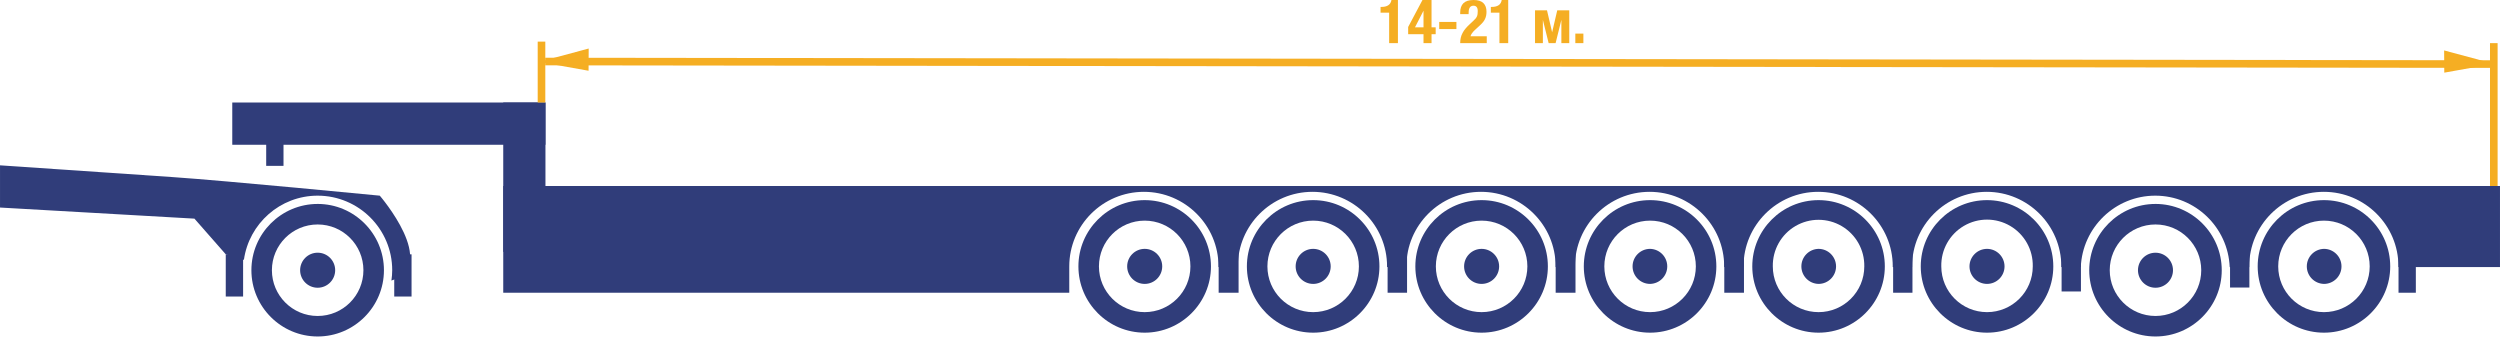
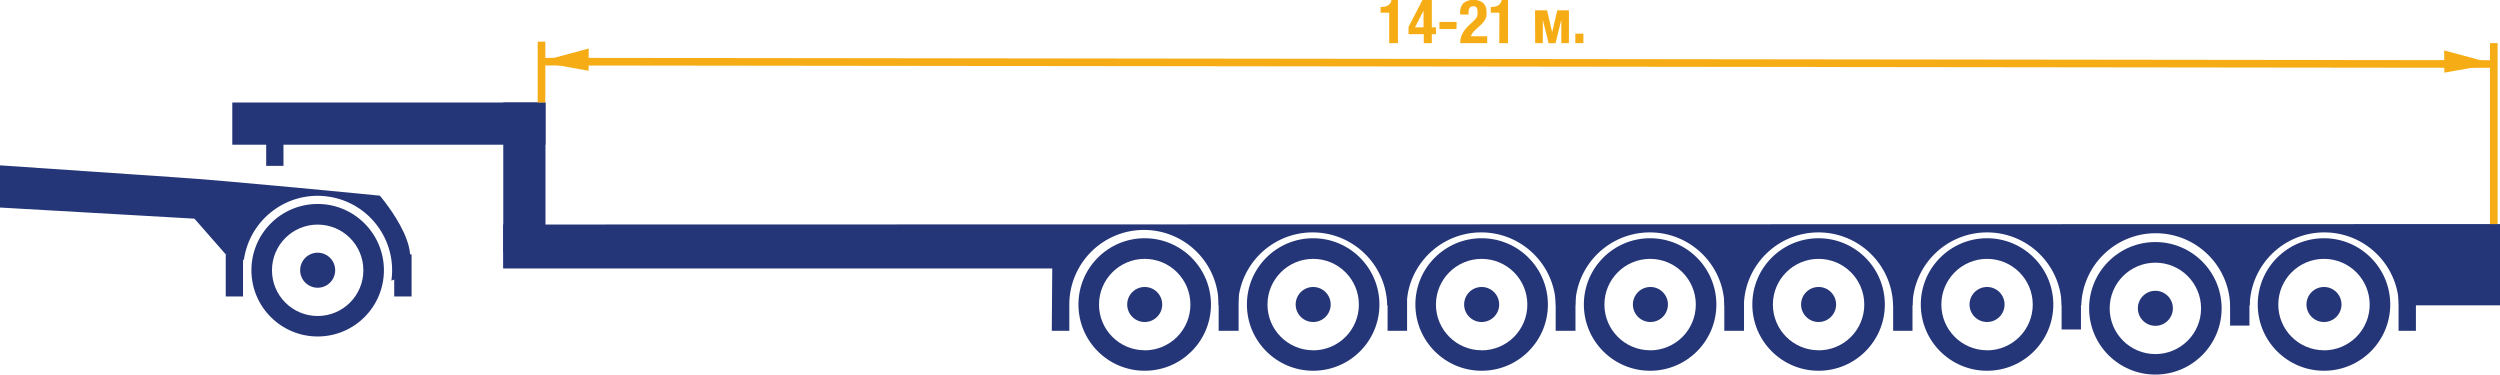
- <svg xmlns="http://www.w3.org/2000/svg" viewBox="0 0 328.248 44.18" height="58.906" width="437.664">
-   <path d="M71.617 33.07h-5.543V13.461h5.543zm0 0" fill="#303d7a" />
-   <path d="M71.617 19.008H30.496V13.46h41.121zm0 0" fill="#303d7a" />
-   <path d="M37.223 21.777h-2.274v-5.543h2.274zm267.914 19.207a6.007 6.007 0 1 1 0-12.015 6.007 6.007 0 0 1 6.004 6.008 6.007 6.007 0 0 1-6.004 6.007m0-14.707c-4.801 0-8.703 3.903-8.703 8.7 0 4.796 3.902 8.703 8.703 8.703 4.793 0 8.699-3.907 8.699-8.703 0-4.797-3.902-8.7-8.7-8.7" fill="#303d7a" />
-   <path d="M306.89 34.977a1.75 1.75 0 0 1-1.753 1.753 1.755 1.755 0 1 1 0-3.507c.968 0 1.754.785 1.754 1.754" fill="#303d7a" />
-   <path d="M305.137 37.277a2.301 2.301 0 0 1-.001-4.601 2.301 2.301 0 0 1 0 4.602m-22.12 4.21a6.01 6.01 0 0 1-6.008-6.008 6.01 6.01 0 0 1 6.008-6.007 6.01 6.01 0 0 1 6.007 6.007 6.01 6.01 0 0 1-6.007 6.008m0-14.71c-4.797 0-8.7 3.906-8.7 8.702 0 4.797 3.903 8.7 8.7 8.7 4.796 0 8.699-3.903 8.699-8.7 0-4.796-3.903-8.703-8.7-8.703" fill="#303d7a" />
-   <path d="M284.77 35.48a1.754 1.754 0 1 1-3.508 0 1.754 1.754 0 0 1 3.507 0" fill="#303d7a" />
-   <path d="M283.016 37.781a2.304 2.304 0 0 1-2.301-2.3 2.299 2.299 0 0 1 4.598 0c0 1.265-1.028 2.3-2.297 2.3m-22.122 3.203a6.007 6.007 0 0 1-6.003-6.007 6.007 6.007 0 1 1 12.011 0 6.007 6.007 0 0 1-6.008 6.007m0-14.707c-4.796 0-8.699 3.903-8.699 8.7 0 4.796 3.903 8.703 8.7 8.703 4.796 0 8.703-3.907 8.703-8.703 0-4.797-3.907-8.7-8.704-8.7" fill="#303d7a" />
-   <path d="M262.648 34.977a1.75 1.75 0 0 1-1.754 1.753 1.754 1.754 0 1 1 1.754-1.754" fill="#303d7a" />
-   <path d="M260.894 37.277a2.305 2.305 0 0 1-2.3-2.3 2.307 2.307 0 0 1 2.3-2.301 2.304 2.304 0 0 1 2.301 2.3 2.302 2.302 0 0 1-2.3 2.301m-9.79 1.157h-2.539V32.89h2.54zm-12.332 2.55a6.007 6.007 0 0 1-6.004-6.007 6.007 6.007 0 1 1 12.012 0 6.007 6.007 0 0 1-6.008 6.007m0-14.707c-4.796 0-8.699 3.903-8.699 8.7 0 4.796 3.903 8.703 8.7 8.703 4.796 0 8.703-3.907 8.703-8.703 0-4.797-3.903-8.7-8.704-8.7" fill="#303d7a" />
-   <path d="M240.531 34.977c0 .972-.785 1.753-1.758 1.753a1.754 1.754 0 1 1 0-3.507c.973 0 1.758.785 1.758 1.754" fill="#303d7a" />
-   <path d="M238.773 37.277a2.301 2.301 0 0 1 0-4.601 2.304 2.304 0 0 1 2.301 2.3 2.302 2.302 0 0 1-2.3 2.301m-44.239 3.707a6.01 6.01 0 0 1-6.008-6.007 6.01 6.01 0 0 1 6.008-6.008 6.01 6.01 0 0 1 6.008 6.008 6.01 6.01 0 0 1-6.008 6.007m0-14.707c-4.797 0-8.7 3.903-8.7 8.7 0 4.796 3.903 8.703 8.7 8.703 4.797 0 8.7-3.907 8.7-8.703 0-4.797-3.903-8.7-8.7-8.7" fill="#303d7a" />
-   <path d="M196.293 34.977c0 .972-.79 1.753-1.758 1.753a1.754 1.754 0 1 1 0-3.508c.969 0 1.758.786 1.758 1.755" fill="#303d7a" />
-   <path d="M194.535 37.277a2.3 2.3 0 1 1 0-4.6 2.3 2.3 0 0 1 0 4.6m34.449 1.157h-2.586V32.89h2.586zm-12.328 2.55a6.01 6.01 0 0 1-6.008-6.007 6.01 6.01 0 0 1 6.008-6.008 6.01 6.01 0 0 1 6.008 6.008 6.01 6.01 0 0 1-6.008 6.007m0-14.707c-4.8 0-8.703 3.903-8.703 8.7 0 4.796 3.902 8.703 8.703 8.703 4.797 0 8.7-3.907 8.7-8.703 0-4.797-3.903-8.7-8.7-8.7" fill="#303d7a" />
-   <path d="M218.41 34.977a1.75 1.75 0 0 1-1.754 1.753 1.755 1.755 0 1 1 0-3.507c.969 0 1.754.785 1.754 1.754" fill="#303d7a" />
-   <path d="M216.656 37.277a2.3 2.3 0 0 1 0-4.601 2.301 2.301 0 0 1 0 4.601m-9.793 1.157h-2.605V32.89h2.605zm-22.117 0h-2.555V32.89h2.555zm-12.328 2.55a6.007 6.007 0 1 1 0-12.015 6.007 6.007 0 0 1 6.004 6.008 6.007 6.007 0 0 1-6.004 6.007m0-14.707c-4.8 0-8.703 3.903-8.703 8.7 0 4.796 3.902 8.703 8.703 8.703 4.797 0 8.7-3.907 8.7-8.703 0-4.797-3.903-8.7-8.7-8.7" fill="#303d7a" />
-   <path d="M174.172 34.977c0 .972-.79 1.753-1.758 1.753a1.754 1.754 0 1 1 0-3.508c.969 0 1.758.786 1.758 1.755" fill="#303d7a" />
-   <path d="M172.418 37.277a2.3 2.3 0 0 1 0-4.601 2.301 2.301 0 0 1 0 4.602m-9.793 1.156h-2.617V32.89h2.617zm-12.328 2.55a6.007 6.007 0 1 1 0-12.015 6.007 6.007 0 0 1 6.004 6.008 6.007 6.007 0 0 1-6.004 6.007m0-14.707c-4.8 0-8.703 3.903-8.703 8.7 0 4.796 3.902 8.703 8.703 8.703 4.797 0 8.7-3.907 8.7-8.703-.001-4.797-3.903-8.7-8.7-8.7" fill="#303d7a" />
-   <path d="M152.05 34.977a1.75 1.75 0 0 1-1.753 1.753 1.755 1.755 0 1 1 0-3.507c.969 0 1.754.785 1.754 1.754" fill="#303d7a" />
-   <path d="M150.297 37.277a2.3 2.3 0 0 1 0-4.601 2.301 2.301 0 0 1 0 4.602" fill="#303d7a" />
-   <path d="M66.074 24.422v14.012h74.32V35.07h.004c0-.03-.004-.062-.004-.094 0-5.398 4.395-9.789 9.797-9.789 5.403 0 9.797 4.391 9.797 9.79 0 .03-.008.061-.008.093h2.551c0-.03-.004-.062-.004-.094 0-5.398 4.395-9.789 9.797-9.789 5.402 0 9.797 4.391 9.797 9.79 0 .03-.008.061-.008.093h2.55c0-.03-.003-.062-.003-.094 0-5.398 4.394-9.789 9.796-9.789 5.403 0 9.797 4.391 9.797 9.79 0 .03-.004.061-.008.093h2.551c0-.03-.004-.062-.004-.094 0-5.398 4.395-9.789 9.797-9.789 5.398 0 9.797 4.391 9.797 9.79 0 .03-.004.061-.008.093h2.55c0-.03-.003-.062-.003-.094 0-5.398 4.394-9.789 9.796-9.789 5.403 0 9.797 4.391 9.797 9.79 0 .03-.004.061-.008.093h2.551c0-.03-.004-.062-.004-.094 0-5.398 4.395-9.789 9.797-9.789 5.402 0 9.797 4.391 9.797 9.79 0 .03-.004.061-.008.093h2.566c.22-5.21 4.516-9.379 9.778-9.379 5.261 0 9.558 4.168 9.773 9.38h2.566c0-.032-.004-.063-.004-.095 0-5.398 4.395-9.789 9.797-9.789 5.403 0 9.797 4.391 9.797 9.79 0 .03-.004.061-.004.093h13.336V24.422zM54.035 38.934h-2.273V33.39h2.273zm0 0" fill="#303d7a" />
-   <path d="M49.863 25.691s-20.16-1.96-27.277-2.445C16.94 22.863 0 21.707 0 21.707v5.543l25.527 1.457 4.114 4.684s.918.296 2.382.726c.668-4.754 4.75-8.426 9.684-8.426 5.398 0 9.789 4.391 9.789 9.79 0 .464-.043.914-.105 1.359 6.324-2.047-1.528-11.149-1.528-11.149" fill="#303d7a" />
-   <path d="M41.707 41.488a6.01 6.01 0 0 1-6.008-6.008 6.01 6.01 0 0 1 6.008-6.007 6.01 6.01 0 0 1 6.008 6.007 6.01 6.01 0 0 1-6.008 6.008m0-14.71c-4.797 0-8.7 3.906-8.7 8.702 0 4.797 3.903 8.7 8.7 8.7 4.797 0 8.703-3.903 8.703-8.7 0-4.796-3.906-8.703-8.703-8.703" fill="#303d7a" />
-   <path d="M43.46 35.48a1.754 1.754 0 1 1-3.507 0 1.754 1.754 0 0 1 3.508 0" fill="#303d7a" />
-   <path d="M41.707 37.781a2.301 2.301 0 1 1 2.3-2.301 2.304 2.304 0 0 1-2.3 2.301m-9.789 1.153H29.64V33.39h2.277zm285.282-.5h-2.274V32.89h2.273zm-21.856-.684h-2.54v-5.543h2.54zm-22.117.516h-2.54v-5.543h2.54zm0 0" fill="#303d7a" />
-   <path d="M71.598 13.461h-1V5.465h1zm256.339 10.961h-1V5.664h1zm0 0" fill="#f5ae23" />
-   <path d="M327.437 8.914L71.578 8.578v-1l255.86.336zm0 0" fill="#f5ae23" />
-   <path d="M77.277 9.29l-6.504-1.165 6.52-1.754zm243.657.25l6.503-1.165-6.523-1.754zm-138.54-7.876h-1.128V.91h.105c.383 0 .688-.07.906-.219.223-.14.364-.375.422-.691h.848v5.664h-1.153zm4.496-.226l-1.105 2.152h1.121V1.438zM186.77 0h1.19v3.59h.544v.898h-.543v1.176h-1.055V4.488h-2.015v-.945zm4.457 3.82h-2.258v-.94h2.258zm.496 1.844c0-.254.023-.488.074-.707a2.46 2.46 0 0 1 .234-.621c.102-.2.23-.395.39-.582.157-.191.34-.379.548-.57l.465-.434a2.62 2.62 0 0 0 .308-.312c.078-.094.137-.192.18-.29a1 1 0 0 0 .082-.308 2.86 2.86 0 0 0 .023-.387c0-.469-.187-.703-.562-.703a.576.576 0 0 0-.34.09.559.559 0 0 0-.192.238 1.16 1.16 0 0 0-.09.352 5.14 5.14 0 0 0-.019.422h-1.101v-.215c0-.528.14-.93.421-1.215.286-.281.73-.422 1.336-.422.578 0 1.004.133 1.282.398.277.266.414.649.414 1.145 0 .18-.016.348-.047.508a1.931 1.931 0 0 1-.422.87c-.113.138-.25.278-.41.423l-.64.59a2.504 2.504 0 0 0-.4.453 1.268 1.268 0 0 0-.183.379h2.137v.898zm5.152-4h-1.129V.91h.102c.386 0 .687-.07.91-.219.222-.14.36-.375.418-.691h.851v5.664h-1.152zm4.672-.304h1.574l.672 2.878.672-2.879h1.578v4.305h-1.035V2.606l-.758 3.058h-.914l-.758-3.058v3.058h-1.031zm6.351 4.304h-1.058v-1.25h1.058zm0 0" fill="#f5ae23" />
+ <svg xmlns="http://www.w3.org/2000/svg" viewBox="0 0 328.25 49.18">
+   <defs>
+     <style>.cls-1{fill:#253678}.cls-2{fill:#f6ad15}</style>
+   </defs>
+   <g id="Слой_2" data-name="Слой 2">
+     <g id="Слой_1-2" data-name="Слой 1">
+       <path class="cls-1" d="M66.08 13.46h5.54v19.61h-5.54z" />
+       <path class="cls-1" d="M30.5 13.46h41.12V19H30.5z" />
+       <path class="cls-1" d="M34.95 16.24h2.27v5.54h-2.27zm270.19 15.04a8.7 8.7 0 1 0 8.7 8.7 8.71 8.71 0 0 0-8.7-8.7zm0 14.71a6 6 0 1 1 6-6 6 6 0 0 1-6 6.01z" />
+       <circle class="cls-1" cx="305.14" cy="39.98" r="1.75" />
+       <path class="cls-1" d="M305.14 42.28a2.3 2.3 0 1 1 2.3-2.3 2.3 2.3 0 0 1-2.3 2.3zM283 31.78a8.7 8.7 0 1 0 8.7 8.7 8.71 8.71 0 0 0-8.7-8.7zm0 14.71a6 6 0 1 1 6-6 6 6 0 0 1-6 6z" />
+       <circle class="cls-1" cx="283.02" cy="40.48" r="1.75" />
+       <path class="cls-1" d="M283 42.78a2.3 2.3 0 1 1 2.3-2.3 2.3 2.3 0 0 1-2.3 2.3zm-22.1-11.5a8.7 8.7 0 1 0 8.7 8.7 8.71 8.71 0 0 0-8.7-8.7zm0 14.71a6 6 0 1 1 6-6 6 6 0 0 1-6 6.01z" />
+       <circle class="cls-1" cx="260.9" cy="39.98" r="1.75" />
+       <path class="cls-1" d="M260.9 42.28a2.3 2.3 0 1 1 2.3-2.3 2.3 2.3 0 0 1-2.3 2.3zm-12.33-4.39h2.54v5.54h-2.54zm-9.79-6.61a8.7 8.7 0 1 0 8.7 8.7 8.71 8.71 0 0 0-8.7-8.7zm0 14.71a6 6 0 1 1 6-6 6 6 0 0 1-6 6.01z" />
+       <circle class="cls-1" cx="238.78" cy="39.98" r="1.75" />
+       <path class="cls-1" d="M238.78 42.28a2.3 2.3 0 1 1 2.3-2.3 2.3 2.3 0 0 1-2.3 2.3zm-44.24-11a8.7 8.7 0 1 0 8.7 8.7 8.71 8.71 0 0 0-8.7-8.7zm0 14.71a6 6 0 1 1 6-6 6 6 0 0 1-6 6.01z" />
+       <circle class="cls-1" cx="194.54" cy="39.98" r="1.75" />
+       <path class="cls-1" d="M194.54 42.28a2.3 2.3 0 1 1 2.3-2.3 2.3 2.3 0 0 1-2.3 2.3zm31.86-4.39h2.59v5.54h-2.59zm-9.74-6.61a8.7 8.7 0 1 0 8.7 8.7 8.71 8.71 0 0 0-8.7-8.7zm0 14.71a6 6 0 1 1 6-6 6 6 0 0 1-6 6.01z" />
+       <circle class="cls-1" cx="216.66" cy="39.98" r="1.75" />
+       <path class="cls-1" d="M216.66 42.28A2.3 2.3 0 1 1 219 40a2.3 2.3 0 0 1-2.34 2.28zm-12.4-4.39h2.6v5.54h-2.6zm-22.07 0h2.56v5.54h-2.56zm-9.77-6.61a8.7 8.7 0 1 0 8.7 8.7 8.71 8.71 0 0 0-8.7-8.7zm0 14.71a6 6 0 1 1 6-6 6 6 0 0 1-6 6.01z" />
+       <circle class="cls-1" cx="172.42" cy="39.98" r="1.75" />
+       <path class="cls-1" d="M172.42 42.28a2.3 2.3 0 1 1 2.3-2.3 2.3 2.3 0 0 1-2.3 2.3zm-12.41-4.39h2.62v5.54h-2.62zm-9.71-6.61A8.7 8.7 0 1 0 159 40a8.71 8.71 0 0 0-8.7-8.72zm0 14.71a6 6 0 1 1 6-6 6 6 0 0 1-6 6.01z" />
+       <circle class="cls-1" cx="150.3" cy="39.98" r="1.75" />
+       <path class="cls-1" d="M150.3 42.28a2.3 2.3 0 1 1 2.3-2.3 2.3 2.3 0 0 1-2.3 2.3z" />
+       <path class="cls-1" d="M66.06 29.48v5.77h72.1l-.06 8.18h2.3V39.98A9.8 9.8 0 0 1 160 40v.09h2.55V40a9.8 9.8 0 0 1 19.59 0v.09h2.55V40a9.8 9.8 0 0 1 19.59 0v.09h2.55V40a9.8 9.8 0 0 1 19.59 0v.09h2.55V40a9.8 9.8 0 0 1 19.59 0v.09h2.55V40a9.8 9.8 0 0 1 19.59 0v.09h2.57a9.78 9.78 0 0 1 19.55 0h2.57V40a9.8 9.8 0 0 1 19.59 0v.09h13.34V29.42zm-14.3 3.91h2.28v5.54h-2.28z" />
+       <path class="cls-1" d="M49.87 25.69s-20.16-2-27.28-2.44L0 21.71v5.54l25.53 1.46 4.11 4.69s.92.3 2.38.73a9.78 9.78 0 1 1 19.37 2.72c6.33-2.06-1.52-11.16-1.52-11.16z" />
+       <path class="cls-1" d="M41.71 26.78a8.7 8.7 0 1 0 8.7 8.7 8.71 8.71 0 0 0-8.7-8.7zm0 14.71a6 6 0 1 1 6-6 6 6 0 0 1-6 6z" />
+       <circle class="cls-1" cx="41.71" cy="35.48" r="1.75" />
+       <path class="cls-1" d="M41.71 37.78a2.3 2.3 0 1 1 2.3-2.3 2.3 2.3 0 0 1-2.3 2.3zm-12.07-4.39h2.27v5.54h-2.27zm285.29 4.5h2.28v5.54h-2.28zm-22.12-.68h2.54v5.54h-2.54zm-22.12.51h2.54v5.54h-2.54z" />
+       <path class="cls-2" d="M70.6 5.47h1v7.99h-1zm256.34.19h1v23.76h-1z" />
+       <path class="cls-2" transform="rotate(-89.93 199.502 8.258)" d="M199.01-119.68h1v255.86h-1z" />
+       <path class="cls-2" d="M77.28 9.29l-6.51-1.16 6.53-1.76-.02 2.92zm243.66.25l6.5-1.16-6.52-1.76.02 2.92zM182.4 1.66h-1.13V.91h.1a1.65 1.65 0 0 0 .91-.22 1 1 0 0 0 .42-.7h.85v5.67h-1.15zM186.77 0H188v3.59h.54v.9H188v1.17h-1.06V4.49h-2v-.95zm.12 1.44l-1.1 2.15h1.12V1.44zm4.34 2.38H189v-.94h2.26zm.49 1.84a3.11 3.11 0 0 1 .08-.66 2.56 2.56 0 0 1 .23-.62 3.35 3.35 0 0 1 .39-.58 5.91 5.91 0 0 1 .55-.57l.46-.43a2.64 2.64 0 0 0 .31-.31 1.31 1.31 0 0 0 .18-.29 1.09 1.09 0 0 0 .08-.31 3.32 3.32 0 0 0 0-.38q0-.7-.56-.7a.58.58 0 0 0-.34.09.57.57 0 0 0-.19.24 1.13 1.13 0 0 0-.09.35 4.19 4.19 0 0 0 0 .42h-1.1v-.27a1.64 1.64 0 0 1 .42-1.22 1.82 1.82 0 0 1 1.34-.42 1.79 1.79 0 0 1 1.28.4 1.51 1.51 0 0 1 .42 1.14 2.53 2.53 0 0 1 0 .51 1.92 1.92 0 0 1-.15.45 2.1 2.1 0 0 1-.27.42 4 4 0 0 1-.41.42l-.64.59a2.34 2.34 0 0 0-.4.45 1.3 1.3 0 0 0-.18.38h2.14v.9zm5.15-4h-1.13V.91h.1a1.65 1.65 0 0 0 .91-.22 1 1 0 0 0 .42-.7h.83v5.67h-1.15zm4.68-.3h1.58l.67 2.88.67-2.88H206v4.3h-1V2.61l-.76 3.06h-.91l-.76-3.06v3.05h-1zm6.35 4.3h-1.06V4.42h1.06z" />
+     </g>
+   </g>
</svg>
